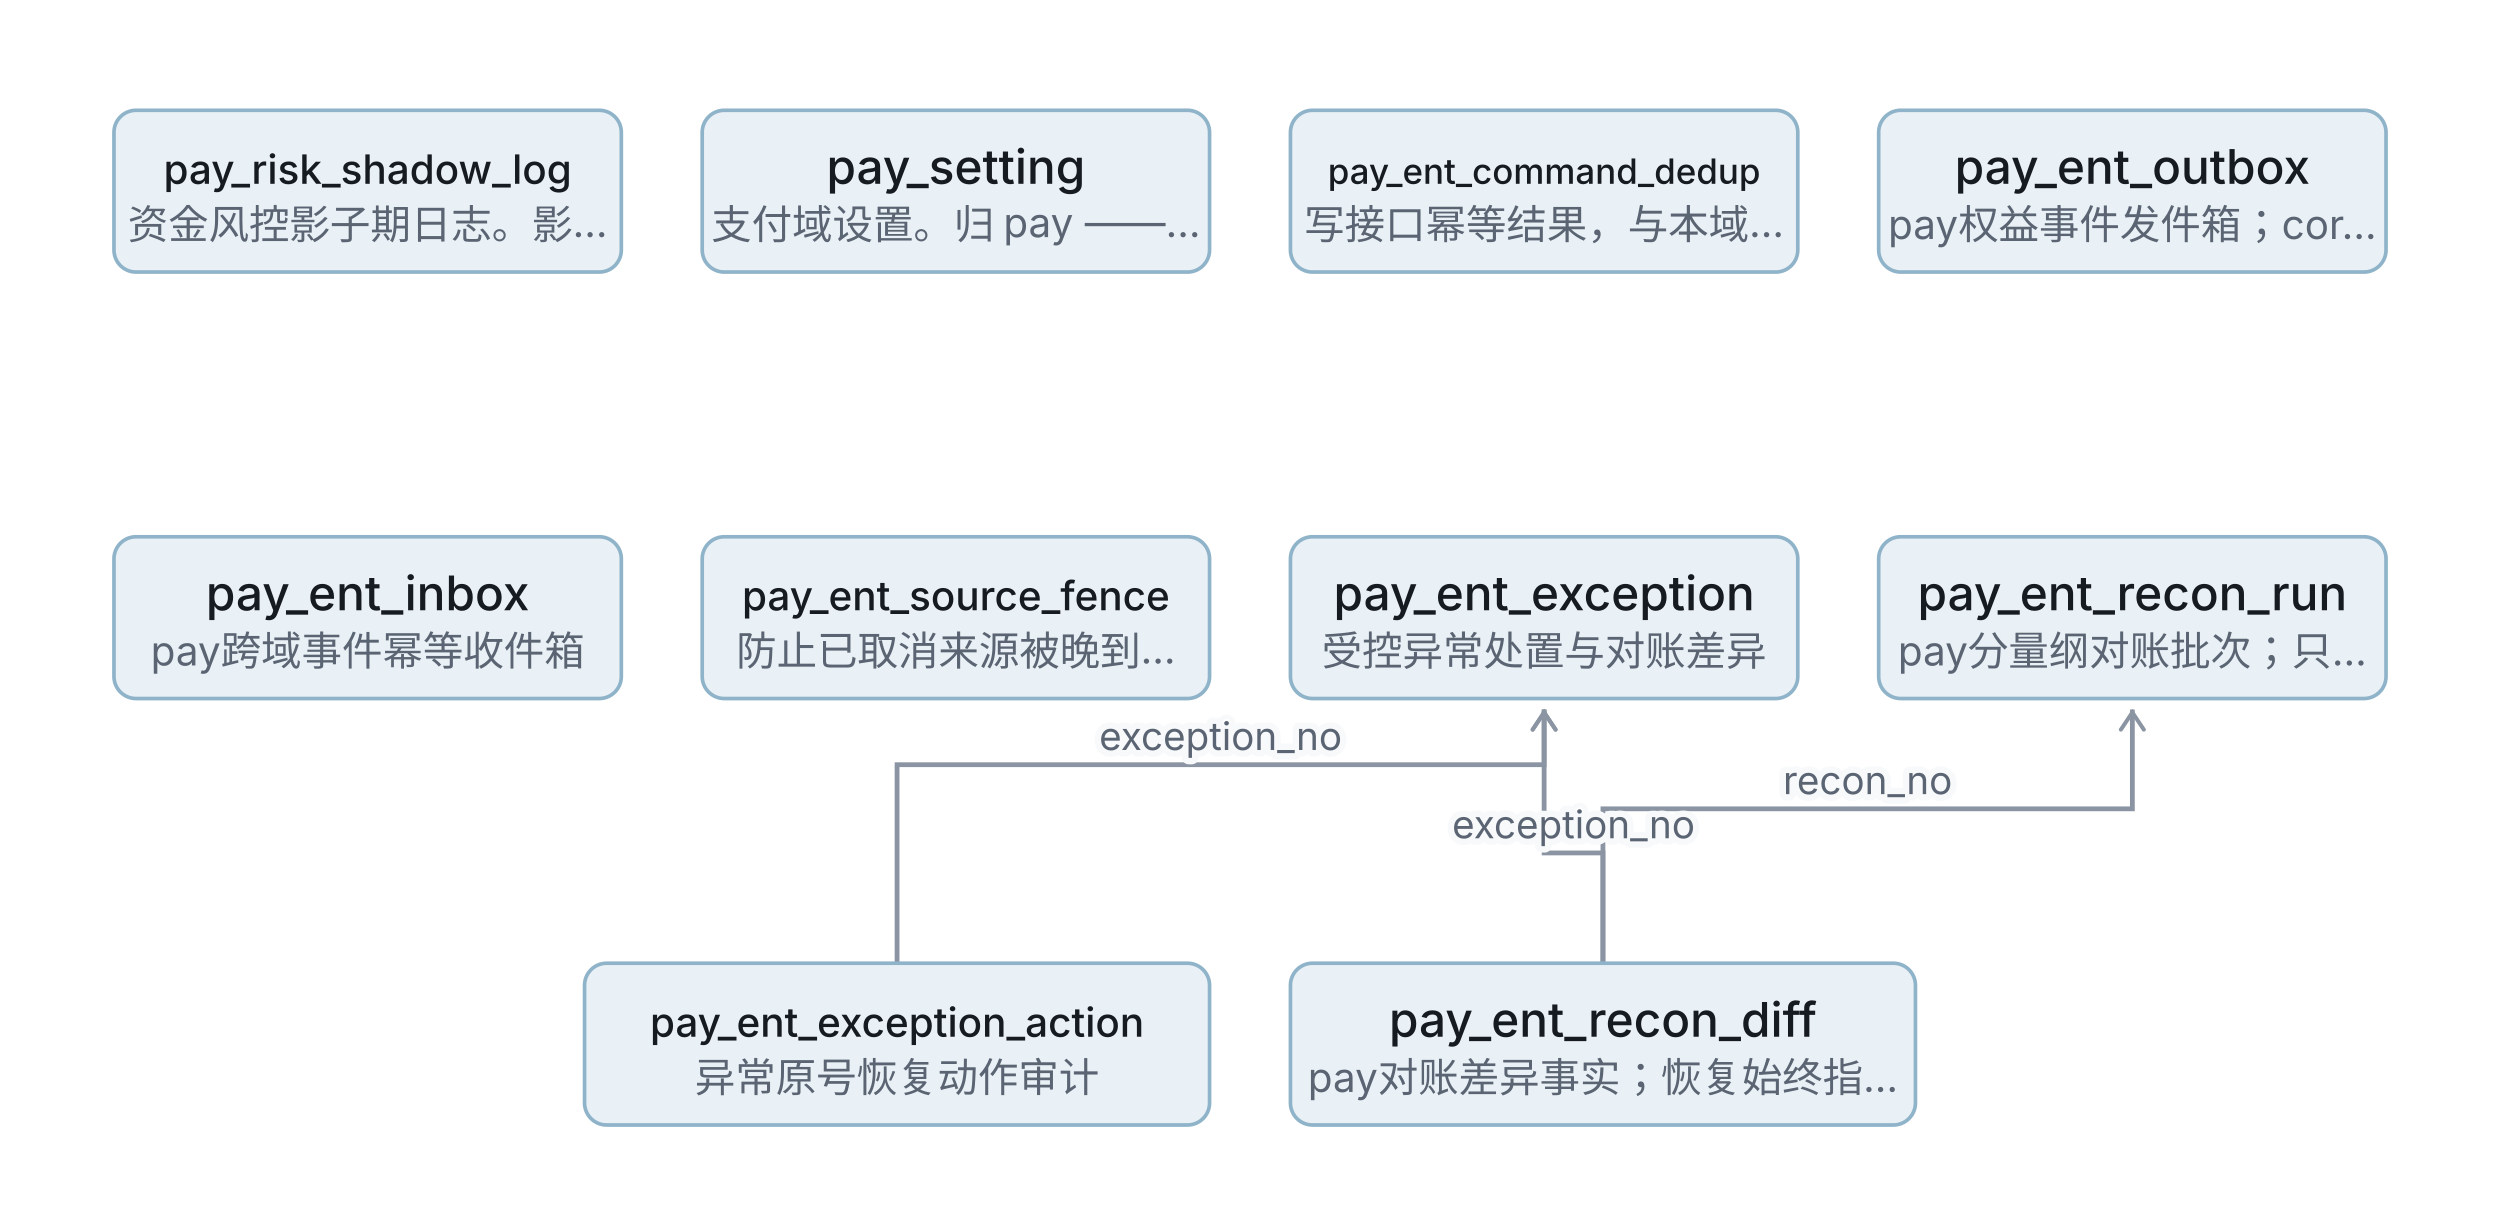
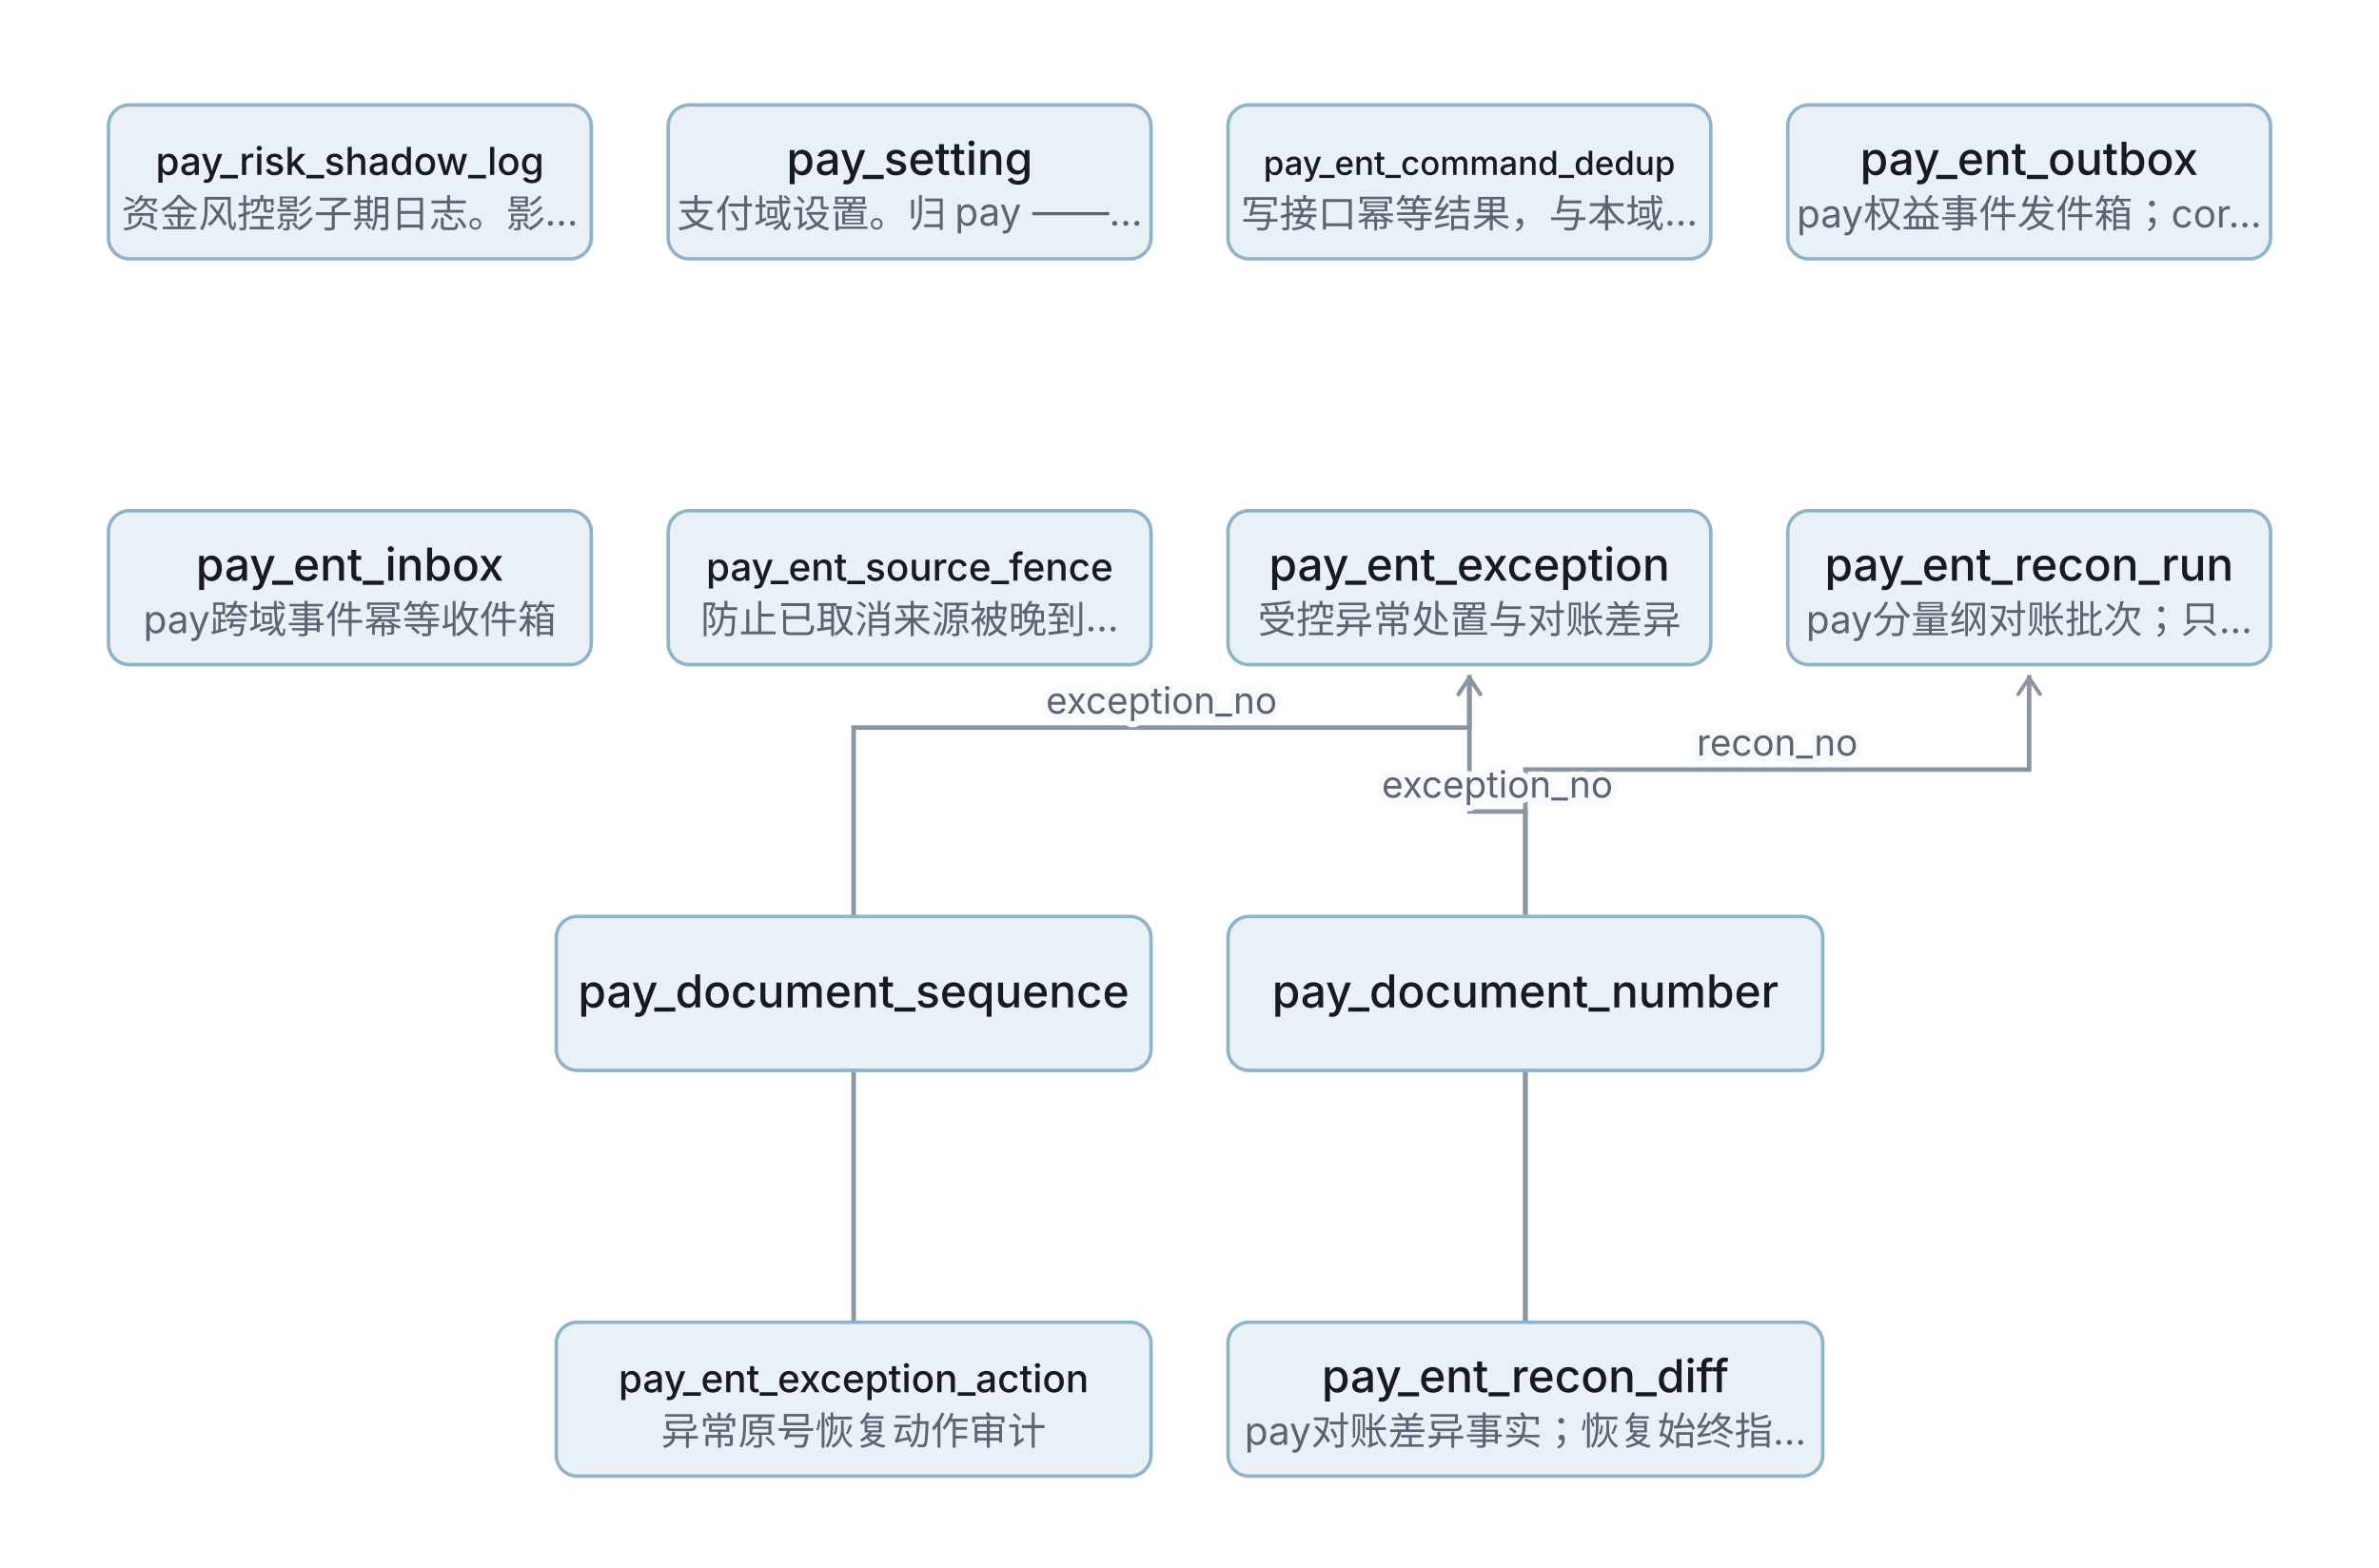
- <svg xmlns="http://www.w3.org/2000/svg" width="680" height="332" viewBox="0 0 680 332" role="img" font-family="system-ui,-apple-system,'PingFang SC',sans-serif">
+ <svg xmlns="http://www.w3.org/2000/svg" width="680" height="448" viewBox="0 0 680 448" role="img" font-family="system-ui,-apple-system,'PingFang SC',sans-serif">
  <defs>
    <marker id="a" viewBox="0 0 10 10" refX="9" refY="5" markerWidth="6" markerHeight="6" orient="auto-start-reverse">
      <path d="M2 1L8 5L2 9" fill="none" stroke="#8A94A2" stroke-width="1.4" stroke-linecap="round" />
    </marker>
    <style>.n{font-weight:500;fill:#161A21}.s{font-size:11px;fill:#5A6472}
.l{font-size:10.5px;fill:#5A6472;paint-order:stroke;stroke:#F7F9FB;stroke-width:3.5;stroke-linejoin:round}.b{font-size:11px;fill:#5A6472;letter-spacing:.1em}
.ar{stroke:#8A94A2;stroke-width:1.3;fill:none}</style>
  </defs>
-   <path class="ar" d="M244 262 L244 208 L420 208 L420 193" marker-end="url(#a)" />
-   <path class="ar" d="M436 262 L436 220 L580 220 L580 193" marker-end="url(#a)" />
-   <path class="ar" d="M436 262 L436 232 L420 232 L420 193" marker-end="url(#a)" />
+   <path class="ar" d="M244 378 L244 208 L420 208 L420 193" marker-end="url(#a)" />
+   <path class="ar" d="M436 378 L436 220 L580 220 L580 193" marker-end="url(#a)" />
+   <path class="ar" d="M436 378 L436 232 L420 232 L420 193" marker-end="url(#a)" />
  <rect x="31" y="30" width="138" height="44" rx="6" fill="#EAF1F6" stroke="#8FB3C9" />
  <text class="n" x="100" y="50" text-anchor="middle" font-size="11">pay_risk_shadow_log</text>
  <text class="s" x="100" y="65" text-anchor="middle">资金风控影子期日志。影…</text>
  <rect x="191" y="30" width="138" height="44" rx="6" fill="#EAF1F6" stroke="#8FB3C9" />
  <text class="n" x="260" y="50" text-anchor="middle" font-size="13">pay_setting</text>
  <text class="s" x="260" y="65" text-anchor="middle">支付域设置。归 pay ——…</text>
  <rect x="351" y="30" width="138" height="44" rx="6" fill="#EAF1F6" stroke="#8FB3C9" />
  <text class="n" x="420" y="50" text-anchor="middle" font-size="9.5">pay_ent_command_dedup</text>
  <text class="s" x="420" y="65" text-anchor="middle">写接口幂等结果，与本域…</text>
  <rect x="511" y="30" width="138" height="44" rx="6" fill="#EAF1F6" stroke="#8FB3C9" />
  <text class="n" x="580" y="50" text-anchor="middle" font-size="13">pay_ent_outbox</text>
  <text class="s" x="580" y="65" text-anchor="middle">pay权益事件发件箱；cor…</text>
  <rect x="31" y="146" width="138" height="44" rx="6" fill="#EAF1F6" stroke="#8FB3C9" />
  <text class="n" x="100" y="166" text-anchor="middle" font-size="13">pay_ent_inbox</text>
  <text class="s" x="100" y="181" text-anchor="middle">pay跨域事件幂等收件箱</text>
  <rect x="191" y="146" width="138" height="44" rx="6" fill="#EAF1F6" stroke="#8FB3C9" />
  <text class="n" x="260" y="166" text-anchor="middle" font-size="11">pay_ent_source_fence</text>
  <text class="s" x="260" y="181" text-anchor="middle">防止已取消来源被晚到…</text>
  <rect x="351" y="146" width="138" height="44" rx="6" fill="#EAF1F6" stroke="#8FB3C9" />
  <text class="n" x="420" y="166" text-anchor="middle" font-size="13">pay_ent_exception</text>
  <text class="s" x="420" y="181" text-anchor="middle">受控异常处置与对账差异</text>
  <rect x="511" y="146" width="138" height="44" rx="6" fill="#EAF1F6" stroke="#8FB3C9" />
  <text class="n" x="580" y="166" text-anchor="middle" font-size="13">pay_ent_recon_run</text>
  <text class="s" x="580" y="181" text-anchor="middle">pay分量纲对账批次；只…</text>
  <rect x="159" y="262" width="170" height="44" rx="6" fill="#EAF1F6" stroke="#8FB3C9" />
-   <text class="n" x="244" y="282" text-anchor="middle" font-size="11">pay_ent_exception_action</text>
-   <text class="s" x="244" y="297" text-anchor="middle">异常原号恢复动作审计</text>
+   <text class="n" x="244" y="288" text-anchor="middle" font-size="13">pay_document_sequence</text>
  <rect x="351" y="262" width="170" height="44" rx="6" fill="#EAF1F6" stroke="#8FB3C9" />
-   <text class="n" x="436" y="282" text-anchor="middle" font-size="13">pay_ent_recon_diff</text>
-   <text class="s" x="436" y="297" text-anchor="middle">pay对账差异事实；恢复始终指…</text>
+   <text class="n" x="436" y="288" text-anchor="middle" font-size="13">pay_document_number</text>
+   <rect x="159" y="378" width="170" height="44" rx="6" fill="#EAF1F6" stroke="#8FB3C9" />
+   <text class="n" x="244" y="398" text-anchor="middle" font-size="11">pay_ent_exception_action</text>
+   <text class="s" x="244" y="413" text-anchor="middle">异常原号恢复动作审计</text>
+   <rect x="351" y="378" width="170" height="44" rx="6" fill="#EAF1F6" stroke="#8FB3C9" />
+   <text class="n" x="436" y="398" text-anchor="middle" font-size="13">pay_ent_recon_diff</text>
+   <text class="s" x="436" y="413" text-anchor="middle">pay对账差异事实；恢复始终指…</text>
  <text class="l" x="332" y="204" text-anchor="middle">exception_no</text>
  <text class="l" x="508" y="216" text-anchor="middle">recon_no</text>
  <text class="l" x="428" y="228" text-anchor="middle">exception_no</text>
</svg>
